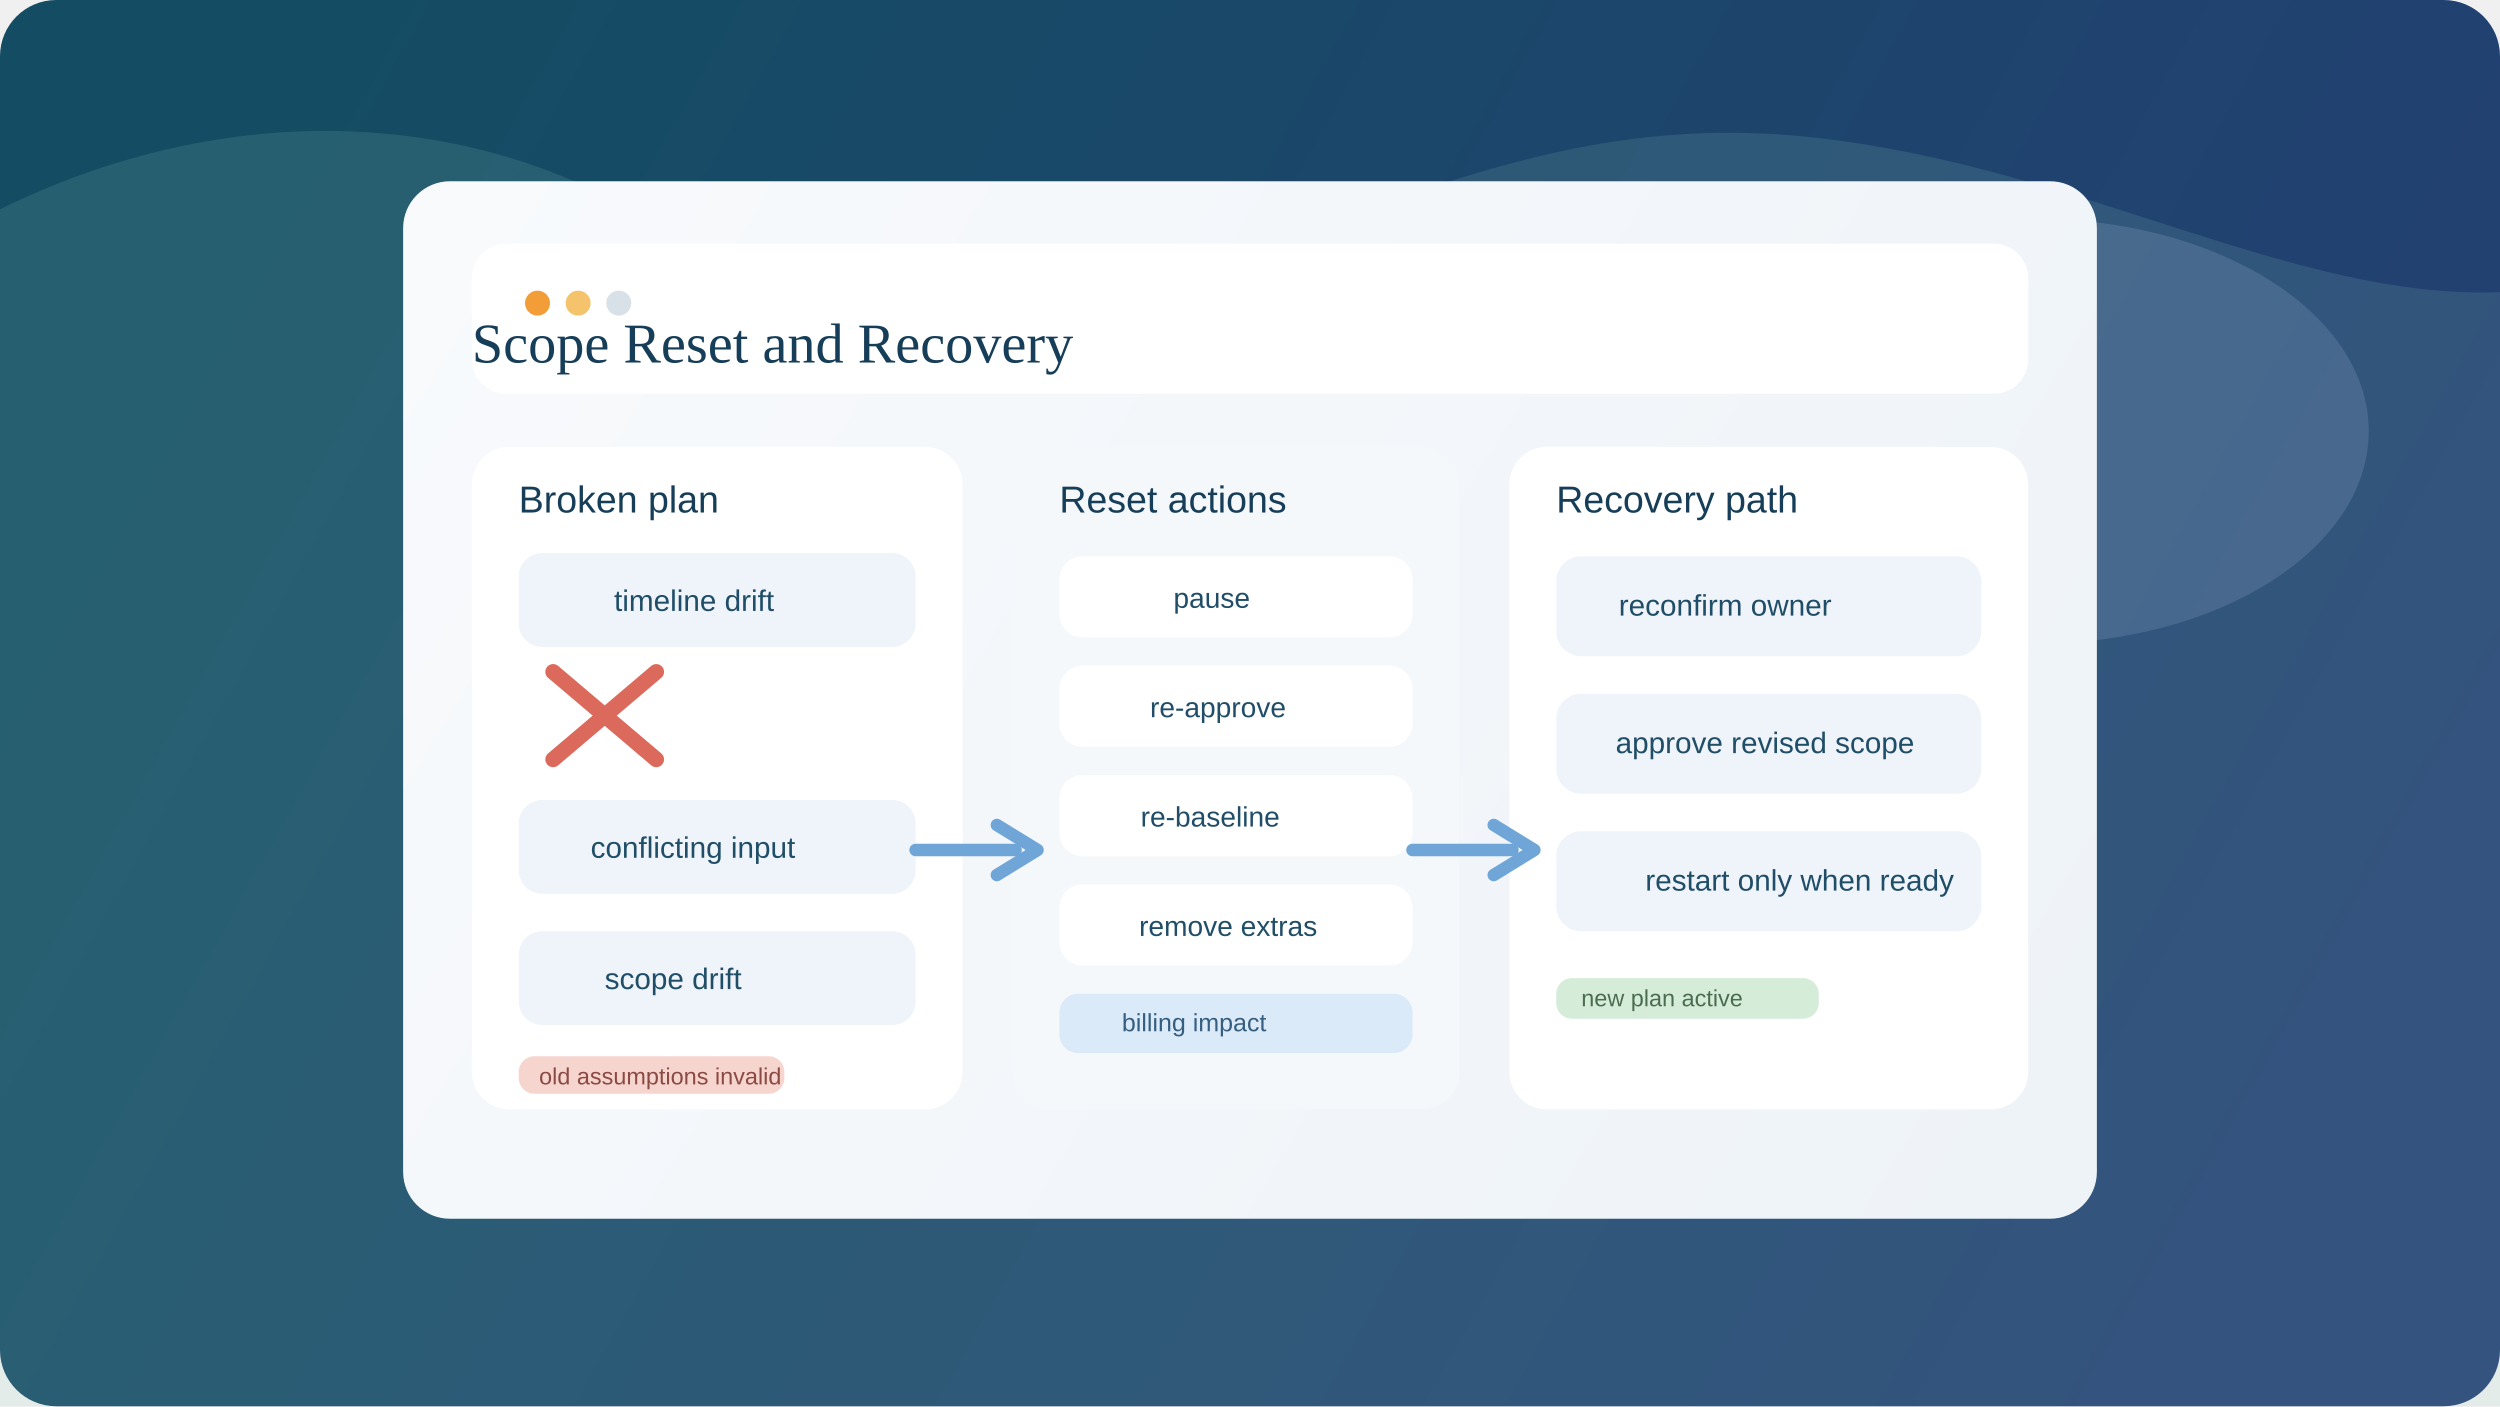
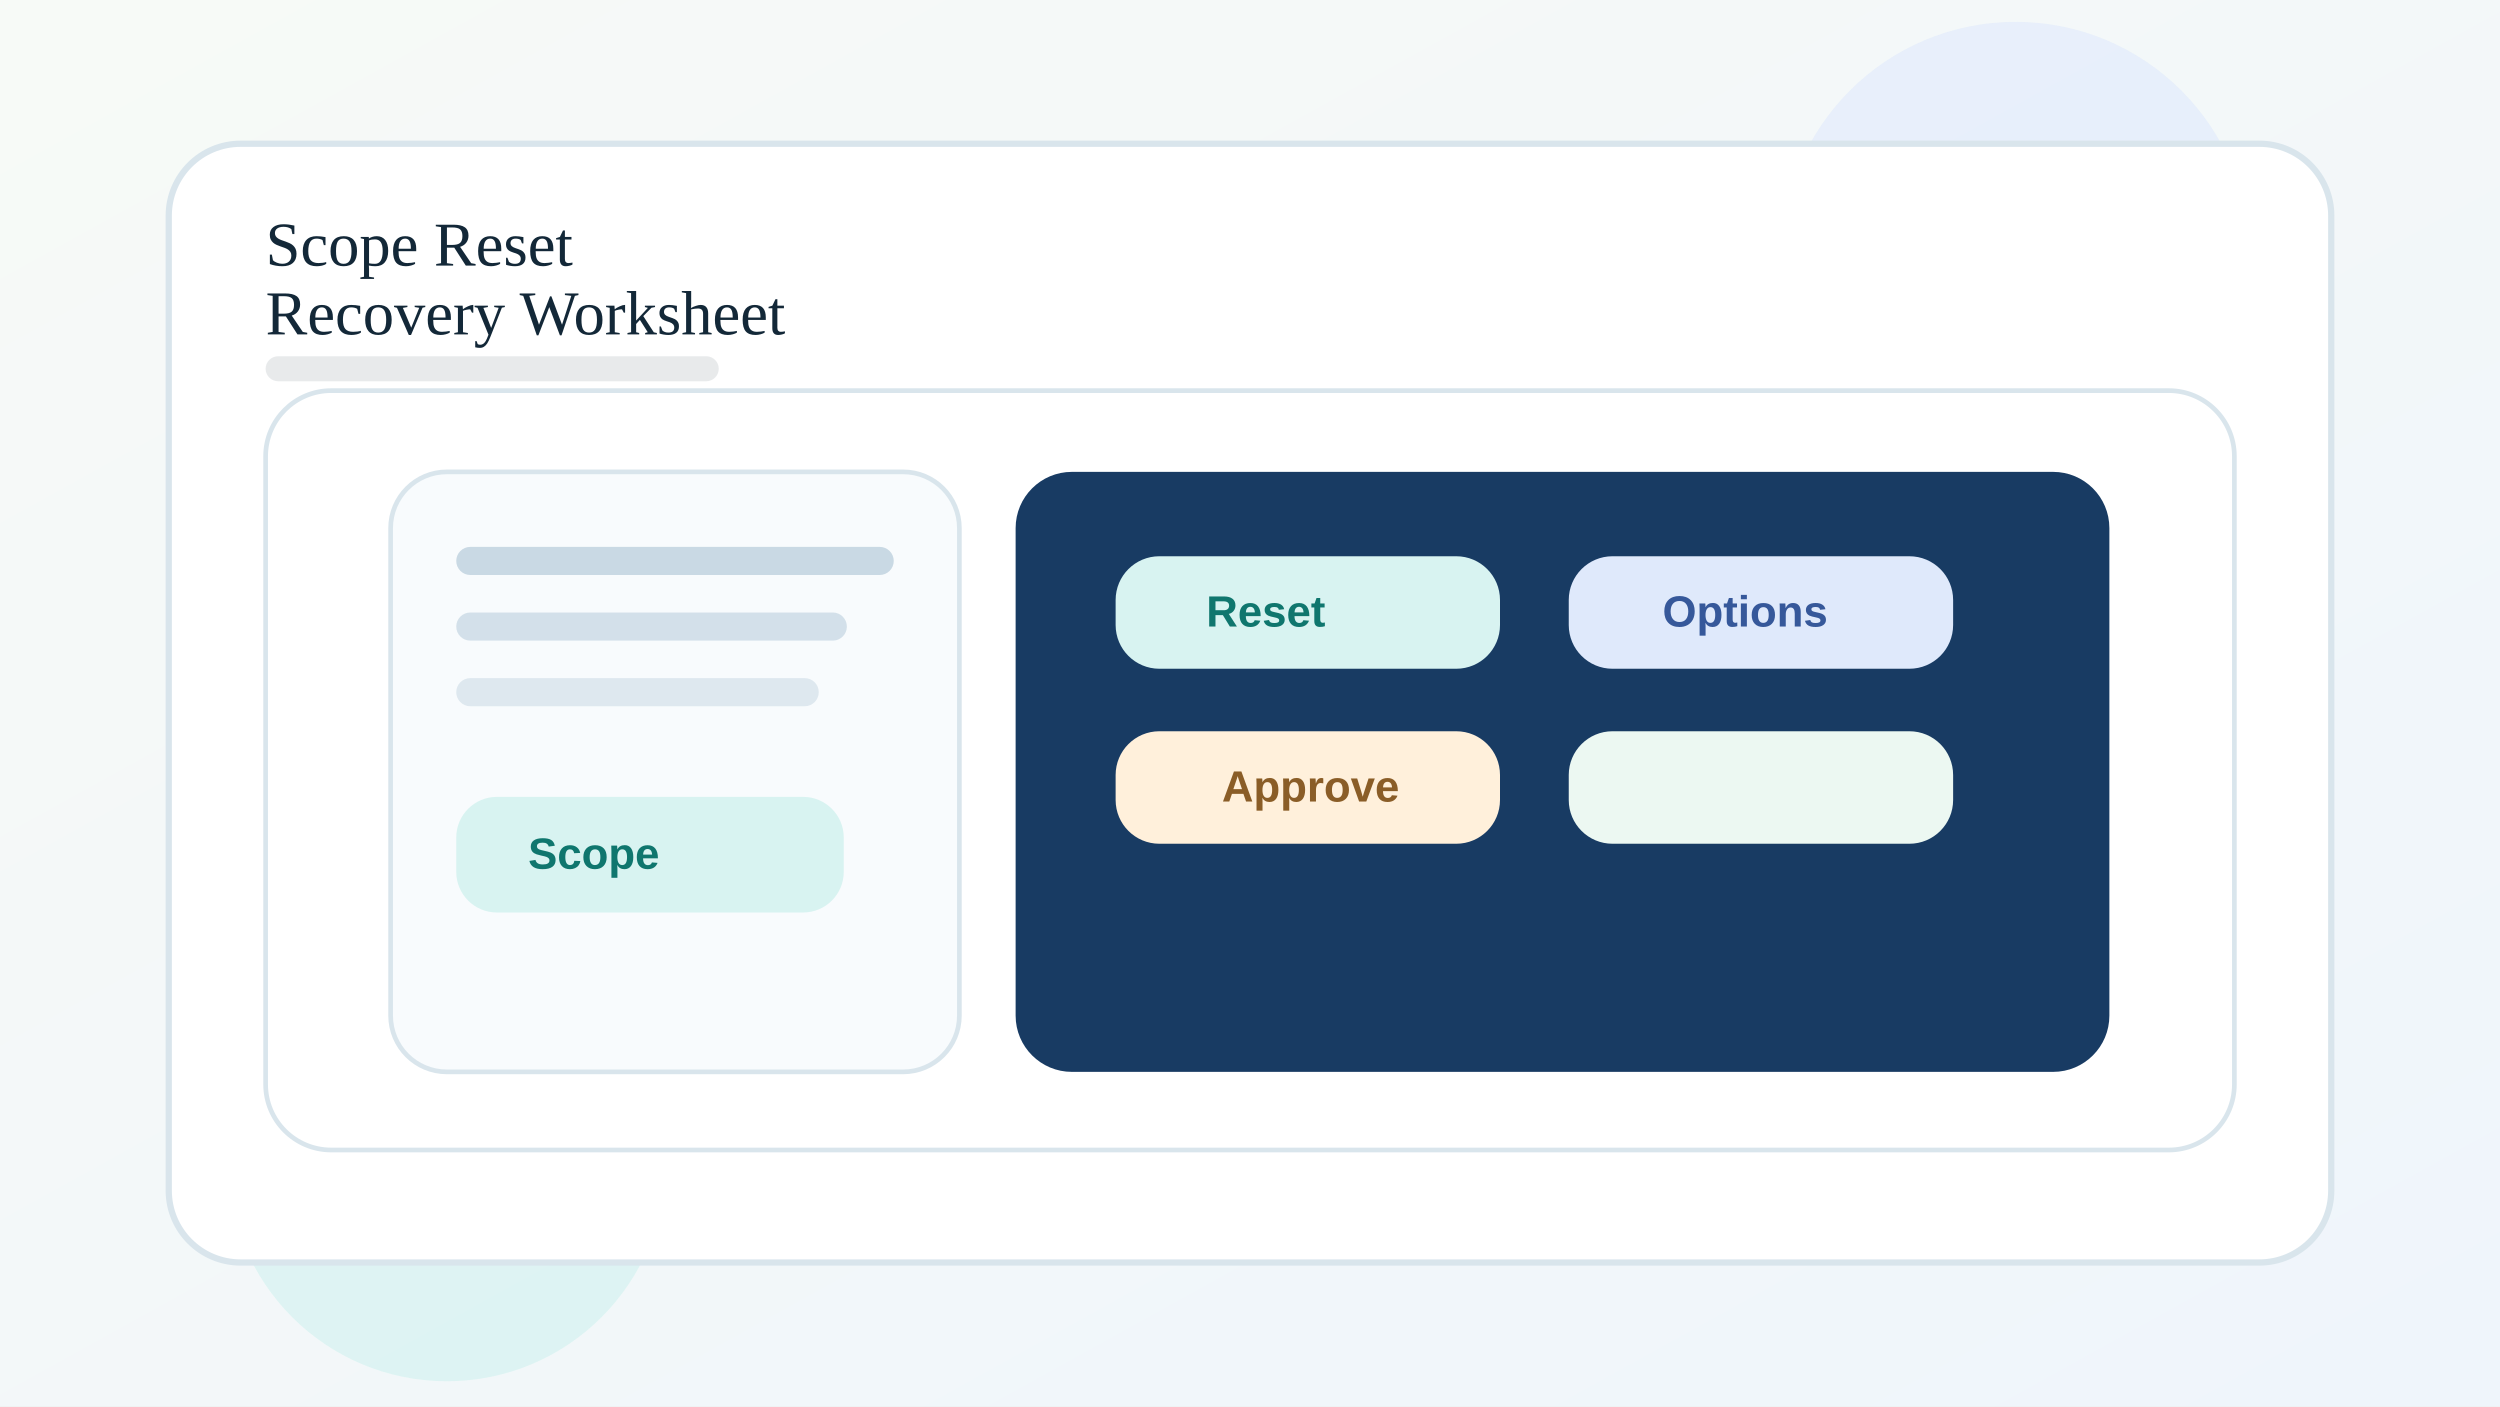
- <svg xmlns="http://www.w3.org/2000/svg" width="1600" height="900" viewBox="0 0 1600 900" fill="none">
+ <svg xmlns="http://www.w3.org/2000/svg" viewBox="0 0 1600 900" role="img" aria-labelledby="title desc">
  <defs>
-     <linearGradient id="bg" x1="162" y1="96" x2="1432" y2="806" gradientUnits="userSpaceOnUse">
-       <stop stop-color="#144D63" />
-       <stop offset="1" stop-color="#243F73" />
-     </linearGradient>
-     <linearGradient id="panel" x1="272" y1="134" x2="1302" y2="760" gradientUnits="userSpaceOnUse">
-       <stop stop-color="#F8FAFC" />
-       <stop offset="1" stop-color="#EEF3F8" />
+     <linearGradient id="templates-scope-reset-recovery-worksheet-svg-bg" x1="0%" y1="0%" x2="100%" y2="100%">
+       <stop offset="0%" stop-color="#f7faf7" />
+       <stop offset="100%" stop-color="#eff5fb" />
    </linearGradient>
  </defs>
-   <rect width="1600" height="900" rx="36" fill="url(#bg)" />
-   <path d="M0 134C146 62 302 70 417 142C501 194 578 207 681 190C853 162 970 67 1161 88C1332 107 1467 192 1600 187V900H0V134Z" fill="#9BD0C2" fill-opacity="0.14" />
-   <ellipse cx="1302" cy="276" rx="214" ry="136" fill="#C6D6F2" fill-opacity="0.15" />
-   <rect x="258" y="116" width="1084" height="664" rx="30" fill="url(#panel)" />
-   <rect x="302" y="156" width="996" height="96" rx="22" fill="#FFFFFF" />
-   <circle cx="344" cy="194" r="8" fill="#F29D38" />
-   <circle cx="370" cy="194" r="8" fill="#F4C36B" />
-   <circle cx="396" cy="194" r="8" fill="#D8E0E8" />
-   <text x="302" y="232" fill="#173E59" font-family="Georgia, 'Times New Roman', serif" font-size="36">Scope Reset and Recovery</text>
-   <rect x="302" y="286" width="314" height="424" rx="24" fill="#FFFFFF" />
-   <text x="332" y="328" fill="#173E59" font-family="Arial, Helvetica, sans-serif" font-size="24">Broken plan</text>
-   <rect x="332" y="354" width="254" height="60" rx="15" fill="#EEF4F9" />
-   <text x="393" y="391" fill="#204D67" font-family="Arial, Helvetica, sans-serif" font-size="19">timeline drift</text>
-   <path d="M354 430L420 486" stroke="#DB6A5C" stroke-width="10" stroke-linecap="round" />
-   <path d="M420 430L354 486" stroke="#DB6A5C" stroke-width="10" stroke-linecap="round" />
-   <rect x="332" y="512" width="254" height="60" rx="15" fill="#EEF4F9" />
-   <text x="378" y="549" fill="#204D67" font-family="Arial, Helvetica, sans-serif" font-size="19">conflicting input</text>
-   <rect x="332" y="596" width="254" height="60" rx="15" fill="#EEF4F9" />
-   <text x="387" y="633" fill="#204D67" font-family="Arial, Helvetica, sans-serif" font-size="19">scope drift</text>
-   <rect x="332" y="676" width="170" height="24" rx="10" fill="#F7D5CF" />
-   <text x="345" y="694" fill="#8B4A43" font-family="Arial, Helvetica, sans-serif" font-size="15">old assumptions invalid</text>
-   <rect x="648" y="286" width="286" height="424" rx="24" fill="#F5F8FB" />
-   <text x="678" y="328" fill="#173E59" font-family="Arial, Helvetica, sans-serif" font-size="24">Reset actions</text>
-   <rect x="678" y="356" width="226" height="52" rx="15" fill="#FFFFFF" />
-   <text x="751" y="389" fill="#204D67" font-family="Arial, Helvetica, sans-serif" font-size="18">pause</text>
-   <rect x="678" y="426" width="226" height="52" rx="15" fill="#FFFFFF" />
-   <text x="736" y="459" fill="#204D67" font-family="Arial, Helvetica, sans-serif" font-size="18">re-approve</text>
-   <rect x="678" y="496" width="226" height="52" rx="15" fill="#FFFFFF" />
-   <text x="730" y="529" fill="#204D67" font-family="Arial, Helvetica, sans-serif" font-size="18">re-baseline</text>
-   <rect x="678" y="566" width="226" height="52" rx="15" fill="#FFFFFF" />
-   <text x="729" y="599" fill="#204D67" font-family="Arial, Helvetica, sans-serif" font-size="18">remove extras</text>
-   <rect x="678" y="636" width="226" height="38" rx="12" fill="#DBEAF8" />
-   <text x="718" y="660" fill="#365E80" font-family="Arial, Helvetica, sans-serif" font-size="16">billing impact</text>
-   <rect x="966" y="286" width="332" height="424" rx="24" fill="#FFFFFF" />
-   <text x="996" y="328" fill="#173E59" font-family="Arial, Helvetica, sans-serif" font-size="24">Recovery path</text>
-   <rect x="996" y="356" width="272" height="64" rx="16" fill="#EEF4F9" />
-   <text x="1036" y="394" fill="#204D67" font-family="Arial, Helvetica, sans-serif" font-size="19">reconfirm owner</text>
-   <rect x="996" y="444" width="272" height="64" rx="16" fill="#EEF4F9" />
-   <text x="1034" y="482" fill="#204D67" font-family="Arial, Helvetica, sans-serif" font-size="19">approve revised scope</text>
-   <rect x="996" y="532" width="272" height="64" rx="16" fill="#EEF4F9" />
-   <text x="1053" y="570" fill="#204D67" font-family="Arial, Helvetica, sans-serif" font-size="19">restart only when ready</text>
-   <rect x="996" y="626" width="168" height="26" rx="10" fill="#D5ECD9" />
-   <text x="1012" y="644" fill="#4B6D4F" font-family="Arial, Helvetica, sans-serif" font-size="15">new plan active</text>
-   <path d="M586 544H650" stroke="#6FA5D7" stroke-width="8" stroke-linecap="round" />
-   <path d="M638 528L664 544L638 560" stroke="#6FA5D7" stroke-width="8" stroke-linecap="round" stroke-linejoin="round" />
-   <path d="M904 544H968" stroke="#6FA5D7" stroke-width="8" stroke-linecap="round" />
-   <path d="M956 528L982 544L956 560" stroke="#6FA5D7" stroke-width="8" stroke-linecap="round" stroke-linejoin="round" />
+   <rect width="1600" height="900" fill="url(#templates-scope-reset-recovery-worksheet-svg-bg)" />
+   <circle cx="1290" cy="164" r="150" fill="#dfe9fb" opacity=".6" />
+   <circle cx="286" cy="744" r="140" fill="#d8f3f1" opacity=".8" />
+   <rect x="108" y="92" width="1384" height="716" rx="46" fill="#ffffff" stroke="#d9e5ec" stroke-width="4" />
+   <text x="170" y="170" font-family="Georgia, 'Times New Roman', serif" font-size="40" fill="#132838">Scope Reset</text>
+   <text x="170" y="214" font-family="Georgia, 'Times New Roman', serif" font-size="40" fill="#132838">Recovery Worksheet</text>
+   <rect x="170" y="228" width="290" height="16" rx="8" fill="#132838" opacity=".10" />
+   <rect x="170" y="250" width="1260" height="486" rx="42" fill="#ffffff" stroke="#d9e5ec" stroke-width="3" />
+   <rect x="250" y="302" width="364" height="384" rx="36" fill="#f8fbfd" stroke="#d9e5ec" stroke-width="3" />
+   <rect x="650" y="302" width="700" height="384" rx="36" fill="#183b63" />
+   <rect x="292" y="350" width="280" height="18" rx="9" fill="#c9d9e4" />
+   <rect x="292" y="392" width="250" height="18" rx="9" fill="#c9d9e4" opacity=".78" />
+   <rect x="292" y="434" width="232" height="18" rx="9" fill="#c9d9e4" opacity=".56" />
+   <rect x="292" y="510" width="248" height="74" rx="26" fill="#d8f3f1" />
+   <text x="338" y="556" font-family="Arial, sans-serif" font-size="28" font-weight="700" fill="#0f766e">Scope</text>
+   <rect x="714" y="356" width="246" height="72" rx="28" fill="#d8f3f1" />
+   <rect x="1004" y="356" width="246" height="72" rx="28" fill="#dfe9fb" />
+   <rect x="714" y="468" width="246" height="72" rx="28" fill="#fff0db" />
+   <rect x="1004" y="468" width="246" height="72" rx="28" fill="#ecf8f2" />
+   <text x="772" y="401" font-family="Arial, sans-serif" font-size="28" font-weight="700" fill="#0f766e">Reset</text>
+   <text x="1064" y="401" font-family="Arial, sans-serif" font-size="28" font-weight="700" fill="#36589a">Options</text>
+   <text x="782" y="513" font-family="Arial, sans-serif" font-size="28" font-weight="700" fill="#8a5d27">Approve</text>
</svg>
